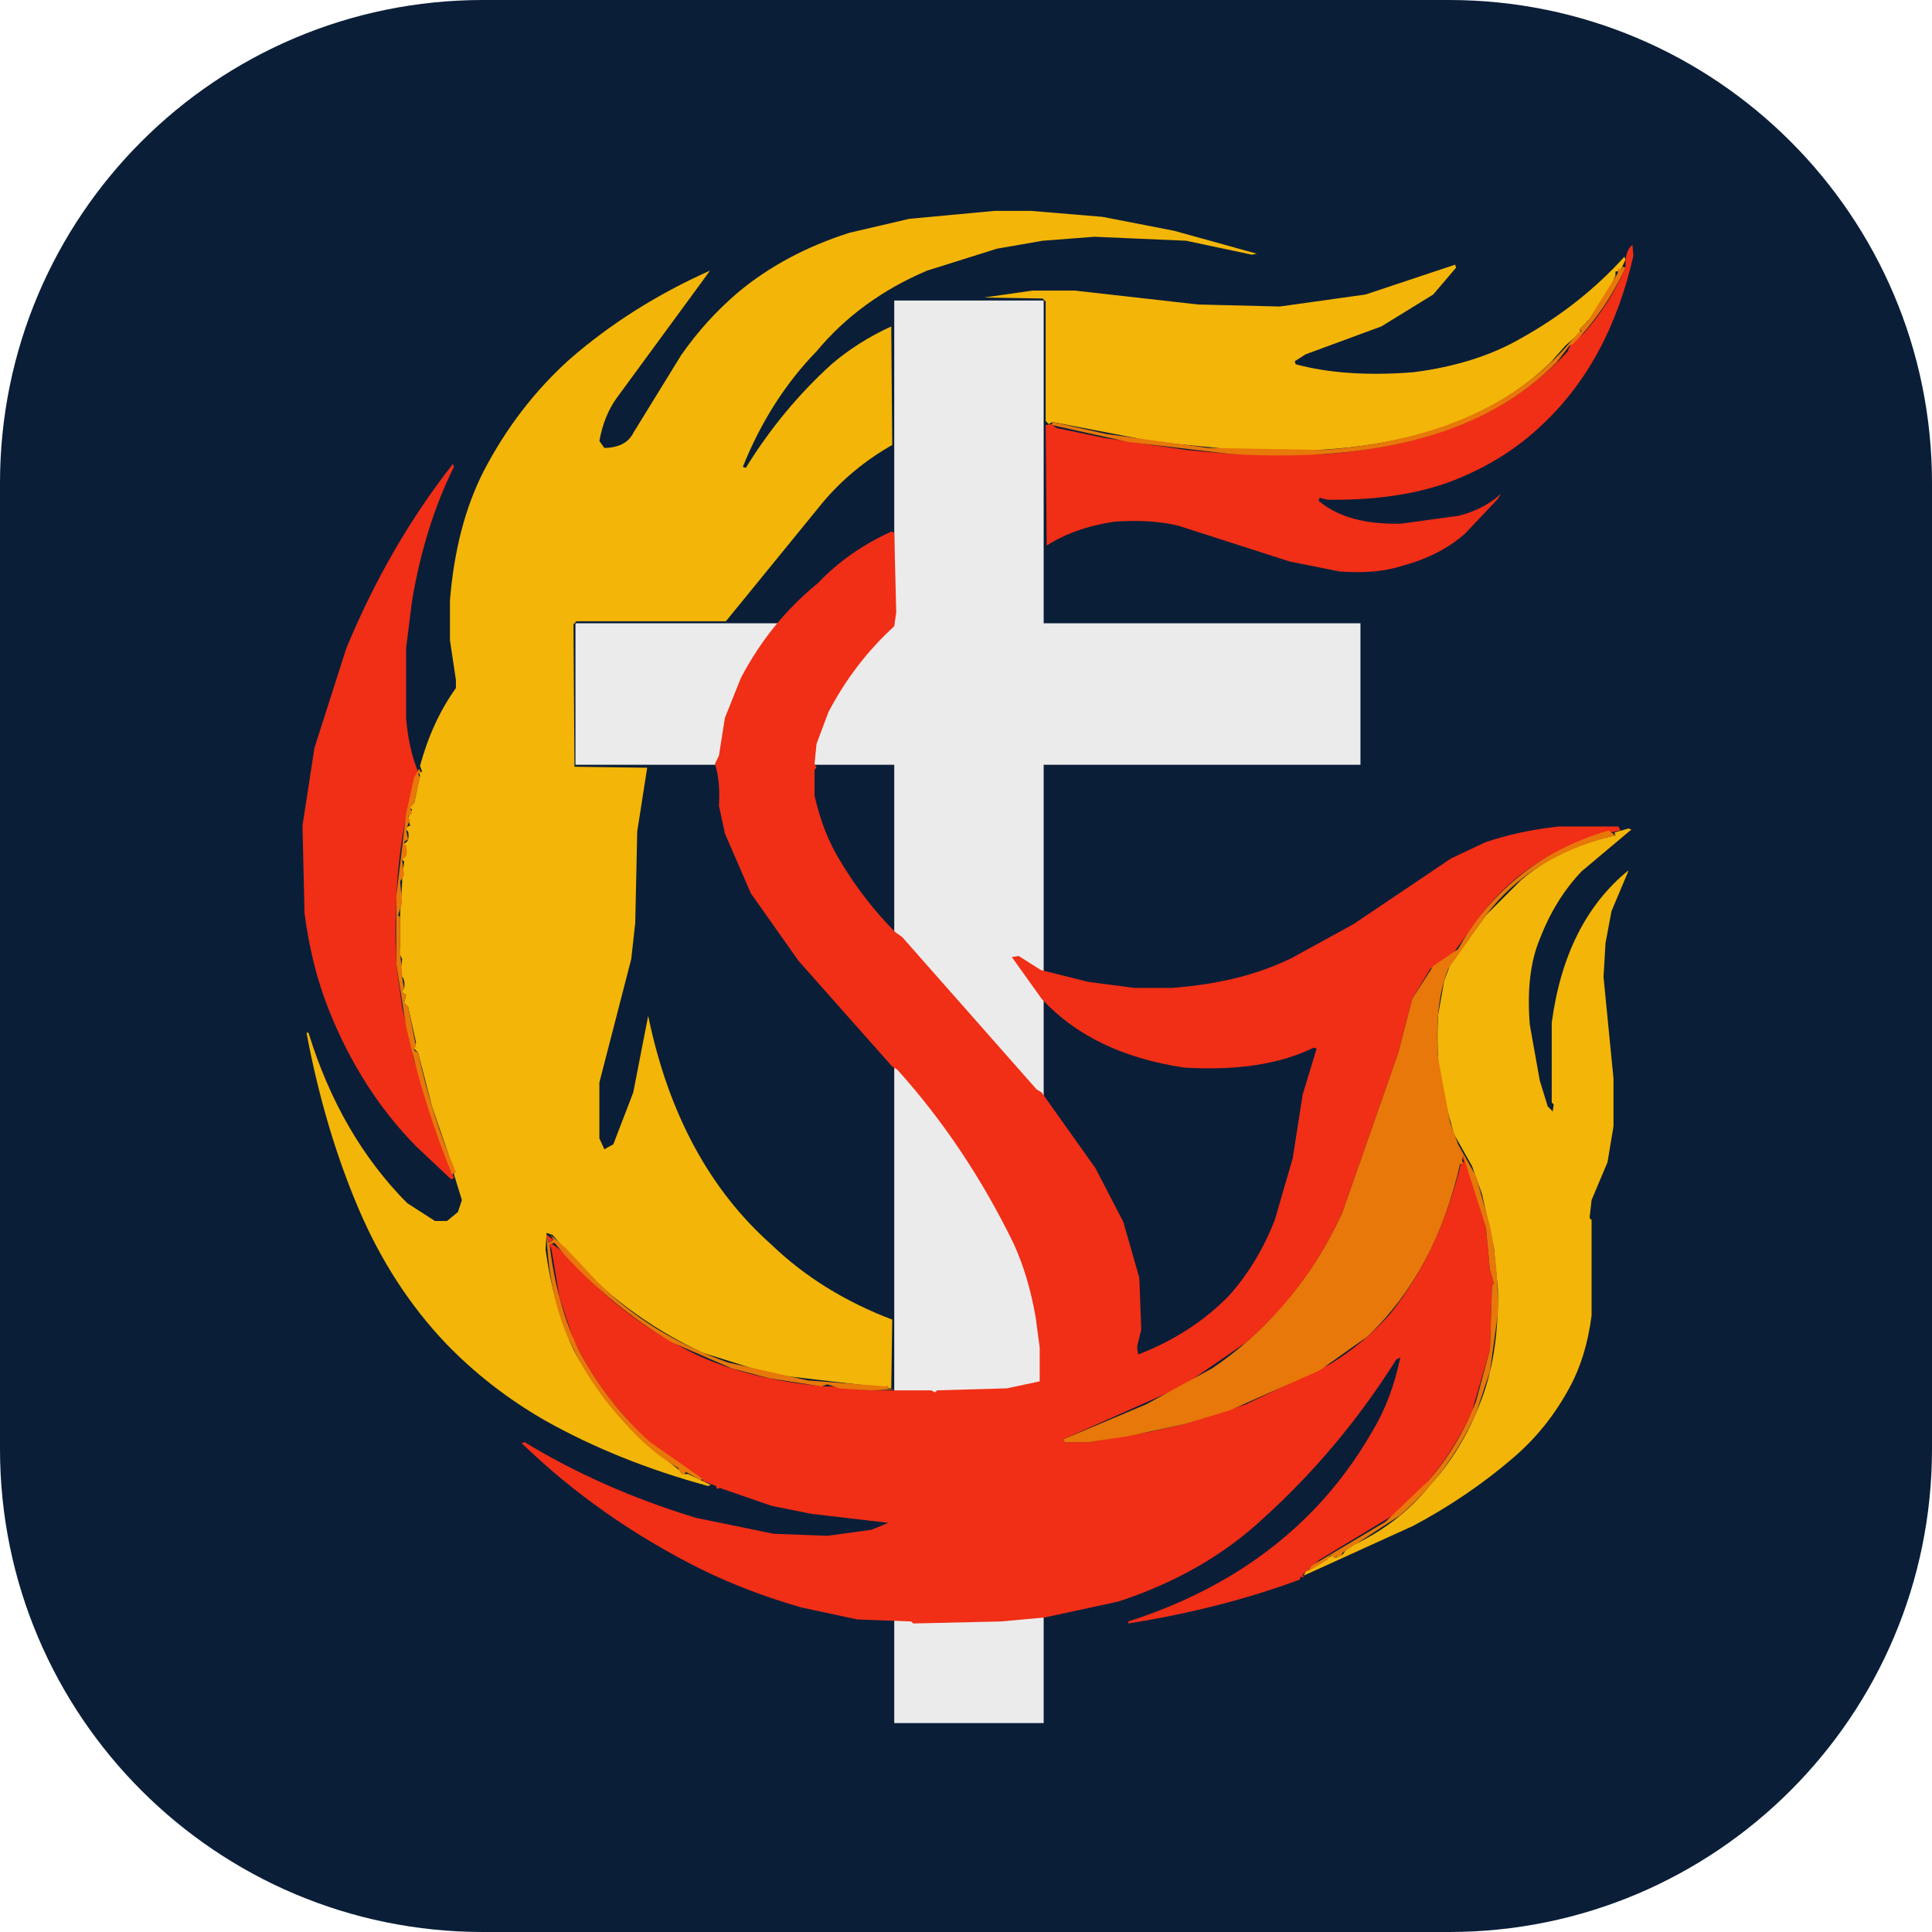
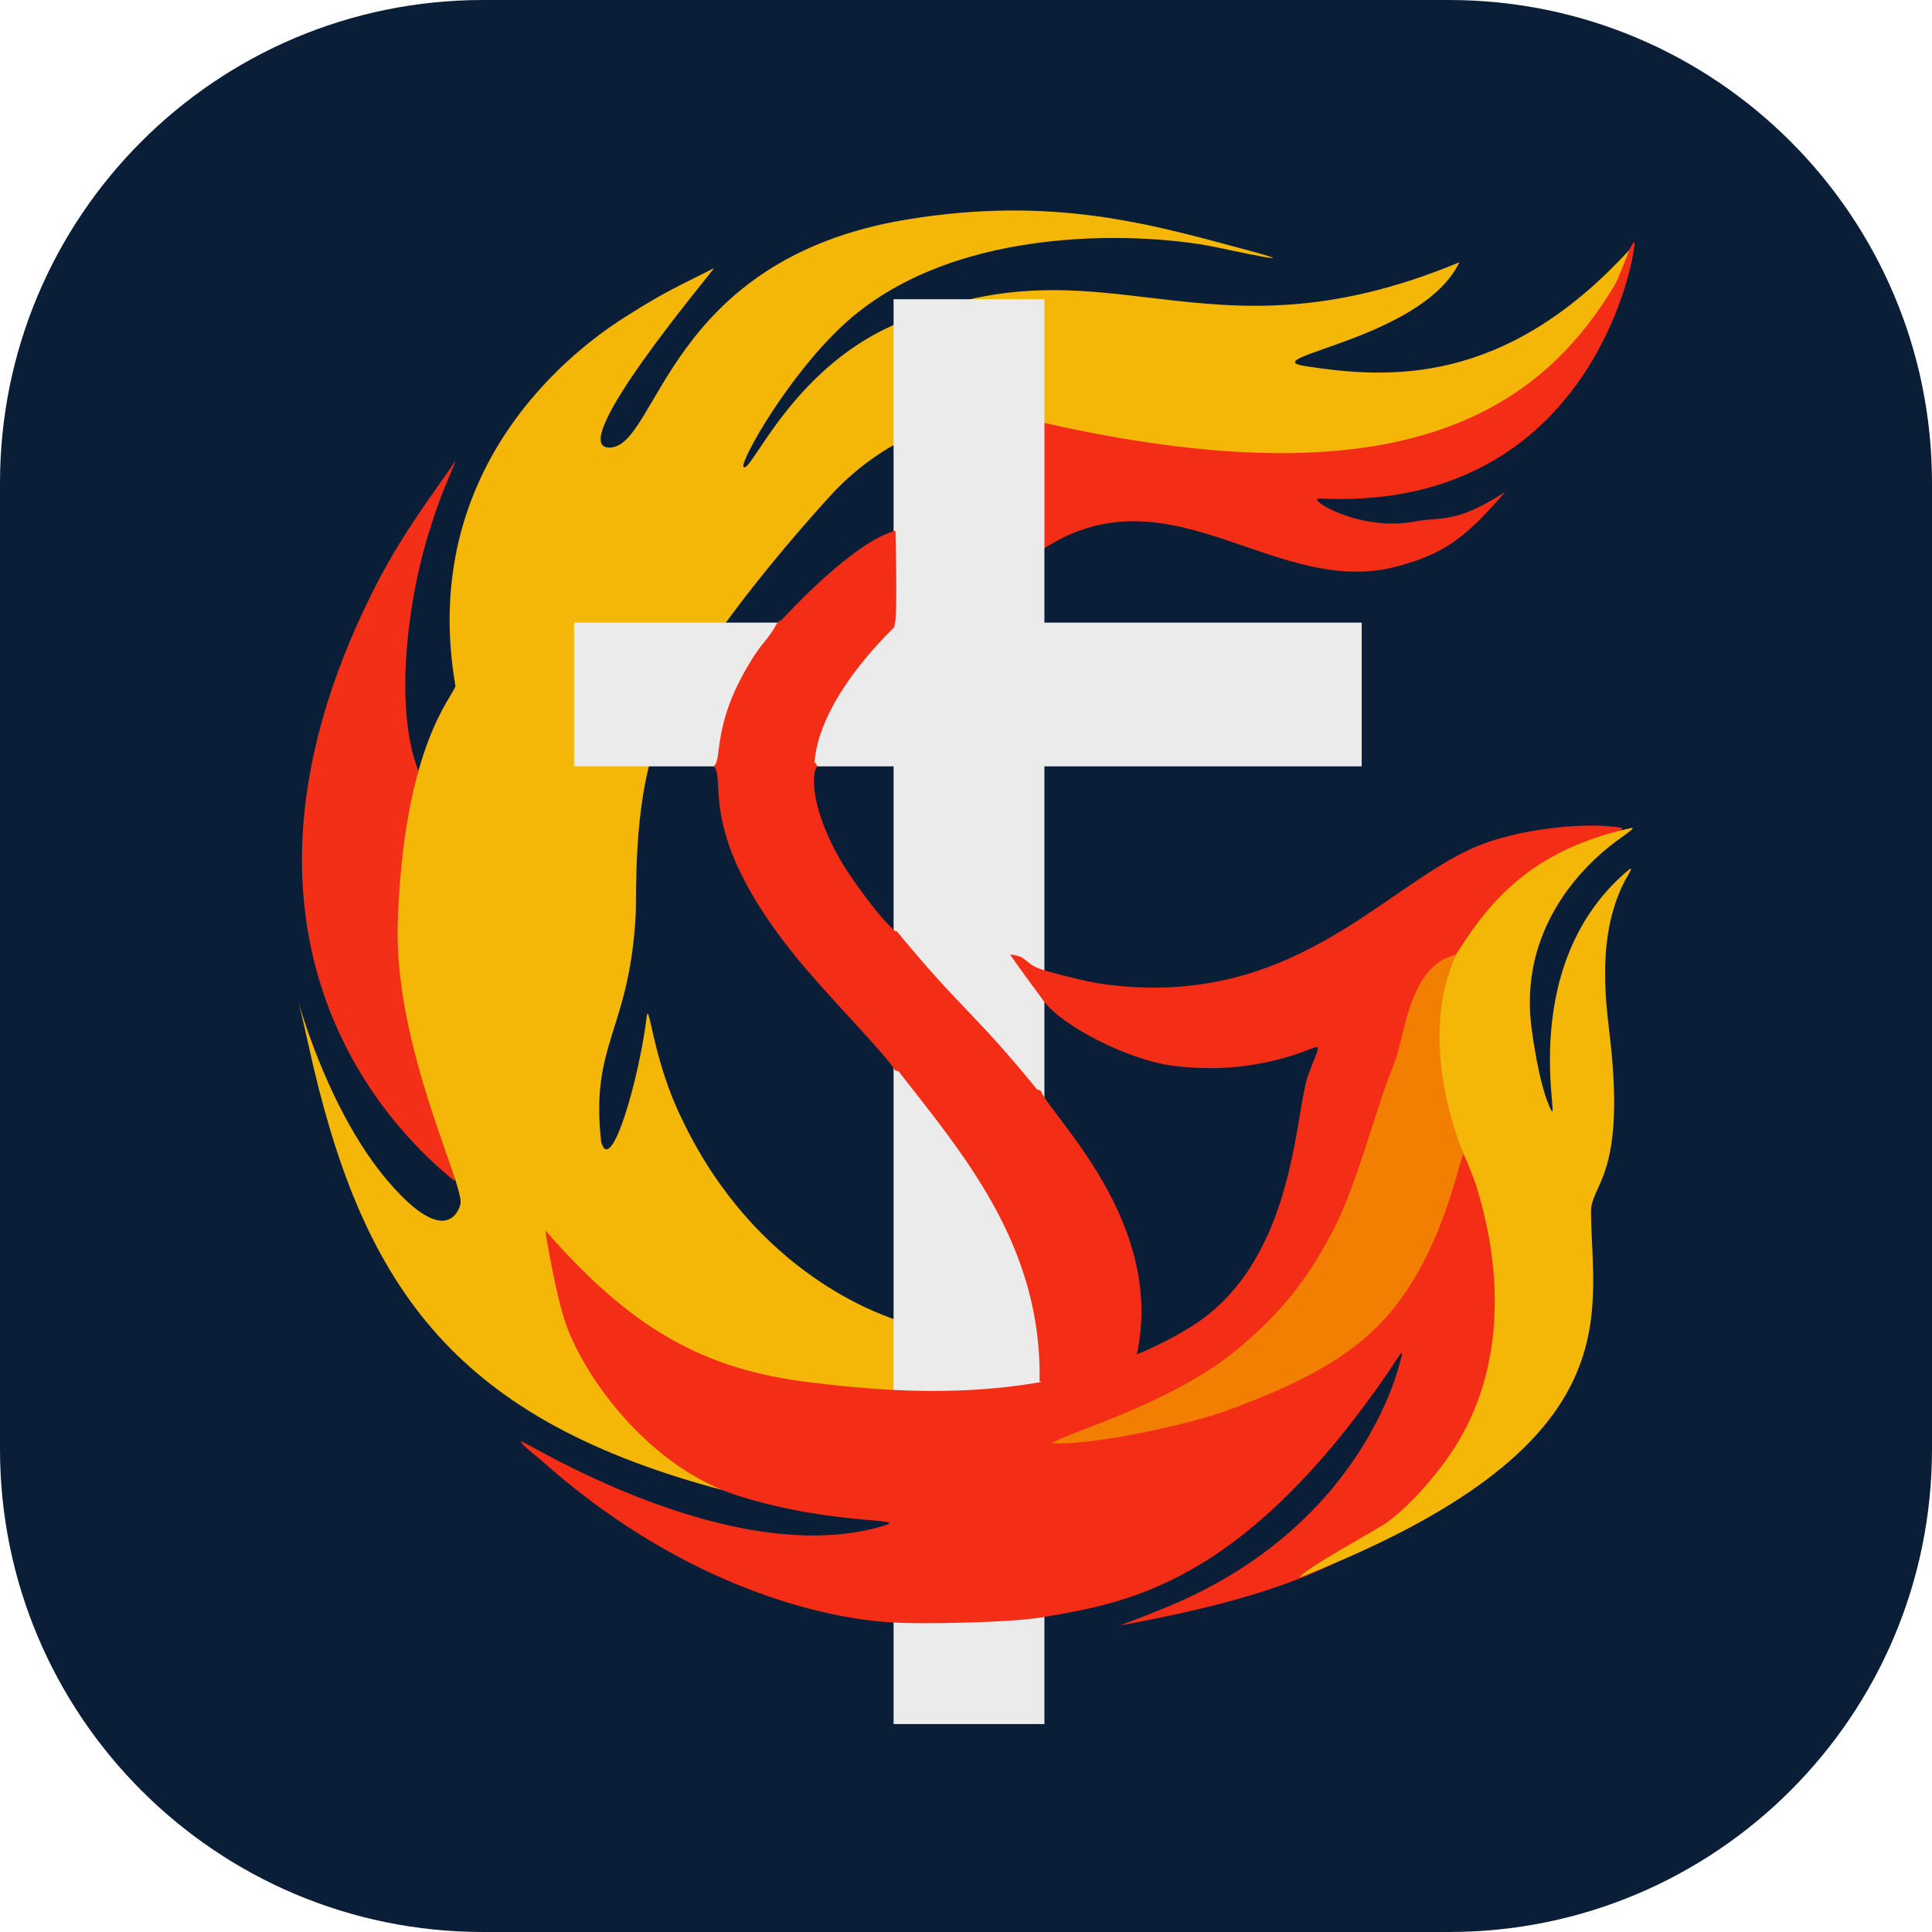
<svg xmlns="http://www.w3.org/2000/svg" viewBox="0 0 128 128" width="256" height="256" role="img" aria-label="Glossa icon, small-size version">
  <defs>
    <clipPath id="tile">
      <rect width="128" height="128" rx="32" />
    </clipPath>
  </defs>
  <g clip-path="url(#tile)">
    <rect width="128" height="128" fill="#0a1e38" />
    <g transform="translate(-1.87 -5.17) scale(0.132)">
-       <rect x="463" y="190" width="75" height="714" fill="#ebebeb" />
-       <rect x="303" y="352" width="394" height="71" fill="#ebebeb" />
-       <path fill="#f12e16" d="M 833.5 162 L 834 167.5 Q 821.8 221.3 787.5 253 Q 769.5 270 744.5 280 Q 718.7 290.2 682.5 290 L 680.5 290 L 676.5 289 L 676 290.5 Q 690.3 302.7 717.5 302 L 746.5 298 Q 759.2 294.7 767.5 287 L 766 289.5 L 749.5 307 Q 737 318 718.5 323 Q 705.4 327.4 686.5 326 L 661.5 321 L 605.5 303 Q 591.8 299.7 573.5 301 Q 553.5 304 539.5 313 L 539 252.5 L 541.5 252 L 544.5 254 L 568.5 259 L 609.5 265 L 631.5 267 L 680.5 267 Q 760.2 260.7 801 215.5 L 802.5 212 L 809 206.5 Q 821.8 192.3 830 173.5 L 830 171.5 Q 830 165 833.5 162 Z " />
-       <path fill="#f12e16" d="M 241.5 272 L 242 273.5 Q 227.4 302.9 221 340.5 L 218 364.5 L 218 399.5 Q 219.2 414.8 224 426.5 Q 210.7 466.7 213 522.5 L 216 544.5 L 222 571.5 L 242 630.5 L 240.5 631 L 223 614.5 Q 195 586 179 545.5 Q 170.5 524 167 497.5 L 166 453.5 L 172 414.5 L 188 364.5 Q 209.4 312.9 241.5 272 Z " />
-       <path fill="#f12e16" d="M 461.5 306 L 463 306.5 L 464 346.5 L 463 353.5 Q 443.1 371.6 430 396.5 L 424 412.5 L 423 422.5 L 424 424.5 L 423 425.5 L 423 438.5 Q 427.2 457.3 436 471.5 Q 447.8 491.2 463.5 507 L 467 509.5 L 534.5 586 L 537 587.5 L 564 625.5 L 578 652.5 L 586 680.5 L 587 706.5 L 585 714.5 L 585 716.5 L 585.5 719 Q 612.5 708.5 631 689.5 Q 645.4 673.4 654 651.5 L 663 620.5 L 668 588.5 L 675 565.5 L 673.5 565 Q 648.4 577.4 608.5 575 Q 562.4 568.1 537 540.5 L 522 519.5 L 525.5 519 L 536.5 526 L 560.5 532 L 583.5 535 L 602.5 535 Q 637.4 532.4 662.5 520 L 693.5 503 L 742.5 470 L 759.5 462 Q 776.2 456.2 796.5 454 L 826.5 454 L 827.5 456 L 822.5 457 L 820.5 457 Q 781.2 468.2 759 496.5 L 742.5 519 L 732 525.5 L 723 540.5 L 716 567.5 L 688 647.5 Q 670.3 686.8 639.5 713 L 607.5 735 L 548 761.5 L 548.5 763 L 560.5 763 L 590.5 758 L 608.5 754 L 639.5 744 L 681.5 724 Q 698.9 713.4 712 698.5 Q 736.6 667.6 747.5 623 L 749 622.5 L 748 619.5 L 749 619.5 L 760 655.5 L 762 676.5 L 764 683.5 L 763 684.5 L 762 716.5 L 753 747.5 Q 738.9 778.4 714.5 799 L 676.5 822 L 668 829.5 L 668.5 831 L 667 830.5 L 666.5 832 Q 627.1 846.6 580.5 854 L 580.5 853 Q 637.3 834.8 674 796.5 Q 690.6 779.1 703 757.5 Q 712.6 741.6 717 720.5 L 715 721.5 Q 686.8 766.3 648.5 801 Q 618.8 828.8 575.5 843 L 538.5 851 L 516.5 853 L 472.5 854 L 471.5 853 L 444.5 852 L 416.5 846 Q 389.7 838.3 366.5 827 Q 315.1 801.4 276 763.5 L 277.5 763 Q 316 786.5 363.5 801 L 402.5 809 L 429.5 810 L 451.5 807 L 460 803.5 L 421.5 799 L 401.5 795 L 375.5 786 L 374 786.5 L 373.5 785 L 367 782.5 L 366.5 781 Q 343.8 769.2 328 750.5 Q 312.6 733.4 302 711.5 L 295 690.5 L 291 666.5 L 288 658.5 L 292 661.5 L 290 662.5 L 298 668.5 L 309.5 681 Q 332.5 704 363.5 719 Q 391.1 731.9 428.5 735 L 430.5 735 L 450.5 737 L 452.5 737 L 481.5 737 L 483.5 738 L 484.5 737 L 519.5 736 L 536 732.5 L 536 715.5 L 534 700.5 Q 530.5 680 523 663.5 Q 499.1 614.4 464.5 576 L 462 574.5 L 415 521.5 L 391 487.5 L 378 457.5 L 375 443.5 Q 375.8 431.2 373 422.5 L 375 418.5 L 378 399.5 L 386 379.5 Q 400.8 351.3 424.5 332 Q 439.9 315.8 461.5 306 Z " />
-       <path fill="#f3b507" d="M 513.5 145 L 531.5 145 L 567.5 148 L 603.5 155 L 645 166.5 L 642.5 167 L 609.5 160 L 563.5 158 L 537.5 160 L 514.5 164 L 479.5 175 Q 445.8 189.3 424 215.5 Q 400.6 239.6 387 273.5 L 388.5 274 Q 406.6 244.6 431.5 222 Q 444.7 210.7 461.5 203 L 462 262.5 Q 441.6 274.1 427 291.5 L 378.5 351 L 303.5 351 L 302 352.5 L 302.5 424 L 339 424.5 L 334 456.5 L 333 502.5 L 331 520.5 L 315 582.5 L 315 610.5 L 317.5 616 L 322 613.5 L 332 587.5 L 339.5 549 Q 354.6 622.4 401.5 664 Q 426.5 688 462 701.5 L 461.5 736 L 401.5 729 L 366.5 718 Q 325.8 698.7 298 666.5 L 291.5 659 L 288.5 658 L 288 666.5 Q 291.9 694.6 302 716.5 Q 316.3 743.3 337.5 763 L 357.5 779 L 359.5 779 L 371 784.5 L 369.5 785 Q 324.3 772.7 287.5 752 Q 259.6 735.9 238 713.5 Q 210.7 684.8 194 645.5 Q 177 605.5 168 557.5 L 169 557.5 Q 184.9 609.1 218.5 643 L 232.5 652 L 238.5 652 L 244 647.5 L 246 641.5 L 242 628.5 L 242 626.5 L 231 594.5 L 224 567.5 L 222 565.5 L 223 562.5 L 219 544.5 L 217 542.5 L 218 538.5 Q 214.5 537 217 535.5 Q 217.8 530.2 215 528.5 L 216 520.5 L 214 516.5 L 215 515.5 L 215 499.5 L 215 497.5 L 216 482.5 L 216 480.5 L 217 471.5 Q 214.5 470 218 468.5 L 217 462.5 Q 220 461.5 219 456.5 Q 216.5 455 220 453.5 L 219 449.5 L 221 445.5 Q 218.5 444 222 442.5 L 225 428.5 L 224.5 427 L 226 426.5 L 225 423.5 Q 231.1 401.1 243 384.5 L 243 380.5 L 240 360.5 L 240 340.5 Q 243.1 302.6 257 275.5 Q 273.8 243.3 299.5 220 Q 330.4 192.9 370.5 175 L 368 178.5 L 324 238.5 Q 317.4 247.4 315 260.5 L 317.5 264 Q 328.3 263.8 332 256.5 L 356 217.5 Q 368.3 199.8 384.5 186 Q 407.9 166.4 440.5 156 L 470.5 149 L 513.5 145 Z " />
-       <path fill="#f3b507" d="M 829.5 168 L 830 169.5 L 827.5 175 L 825 175.5 L 825 177.5 Q 818.5 193.5 807 204.5 L 807.5 206 L 800 212.5 L 792.5 221 Q 741.6 270.6 635.5 265 L 594.5 261 L 542.5 251 L 540.5 252 L 539 250.5 L 539 190.5 L 537.5 189 L 508 188.5 L 532.5 185 L 553.5 185 L 615.5 192 L 656.5 193 L 699.5 187 L 744.5 172 L 745 173.5 L 733.5 187 L 707.5 203 L 669.5 217 L 664 220.5 L 664.5 222 Q 689.3 228.7 723.5 226 Q 755 222 777.5 209 Q 807.4 192.4 829.5 168 Z " />
-       <path fill="#f3b507" d="M 831.5 455 L 833 455.5 L 808 476.5 Q 794.6 490.6 787 510.5 Q 779.9 527.4 782 553.5 L 787 581.5 L 791 594.5 L 793.5 597 L 794 593.5 L 793 592.5 L 793 552.5 Q 799.8 501.8 831.5 476 L 831 477.5 L 823 496.5 L 820 512.5 L 819 529.5 L 824 580.5 L 824 604.5 L 821 622.5 L 813 641.5 L 812 650.5 L 813 651.5 L 813 699.5 Q 810.3 720.3 802 735.5 Q 790.8 756.3 773.5 771 Q 750.9 790.4 723.5 805 L 668.5 830 L 669.5 828 L 682.5 820 L 684.5 821 L 688 819.5 L 690.5 816 Q 715.8 804.8 732 784.5 Q 747.8 767.3 757 743.5 Q 766.5 720 766 686.5 L 764 665.5 L 758 638.5 L 753 624.5 L 744 608.5 L 739 590.5 Q 734.6 572.4 736 548.5 L 739 531.5 L 742 523.5 L 760 498.5 L 777.5 481 Q 795.5 465.5 822.5 459 L 825 458.5 L 824.5 457 L 831.5 455 Z " />
-       <path fill="#e77809" d="M 828.5 173 L 830 173.5 Q 819.7 195.7 803.5 212 L 802 212.5 L 795.5 221 Q 743.3 273.8 631.5 267 L 580.5 261 L 542 252.5 L 542.5 251 L 569.5 257 L 620.5 264 L 678.5 265 Q 759 259 800 213.5 L 806.5 206 L 808 205.5 L 807 204.5 L 811 200.5 L 826 176.5 L 826.5 174 L 828 174.5 L 828.5 173 Z " />
-       <path fill="#e77809" d="M 224.5 425 L 225.5 427 L 224 427.5 L 225 429.5 L 222 442.5 L 220 444.5 L 221 447.5 Q 217.5 449 220 450.5 L 218 455.5 L 219 460.5 Q 215.5 462 218 463.5 Q 219.3 469.2 216 470.5 L 217 478.5 L 215 481.5 L 216 492.5 L 214 498.5 L 215 499.5 L 215 515.5 L 215 517.5 L 216 527.5 L 216 529.5 L 217 535.5 Q 214.5 537 218 538.5 L 217 542.5 L 219 544.5 L 223 564.5 Q 220.5 566 224 567.5 Q 231.1 599.9 243 627.5 L 241 628.5 Q 226.9 594.1 218 554.5 L 213 522.5 L 213 489.5 L 218 447.5 L 222 429.5 L 224.5 425 Z " />
-       <path fill="#e77809" d="M 821.5 456 L 825 458.5 L 822.5 459 Q 782 469.5 760 498.5 L 741 525.5 Q 734 543.5 736 570.5 L 742 602.5 L 746 613.5 L 755 629.5 L 762 654.5 Q 766.2 674.3 766 698.5 L 762 727.5 L 755 748.5 Q 740.9 779.4 716.5 800 L 688 818.5 L 687.5 820 L 683.5 821 Q 682 818.5 680.5 822 L 670.5 828 L 672.5 825 L 709.5 803 L 731 782.5 Q 746 765.5 755 742.5 L 762 716.5 L 763 684.5 L 764 683.5 L 762 676.5 L 760 655.5 L 748.5 619 L 748 621.5 L 748.5 623 L 747 623.5 Q 734.6 677.6 700.5 710 L 676.5 727 L 631.5 747 L 608.5 754 L 580.5 760 L 560.5 763 L 548.5 763 L 548 761.5 L 589.5 744 L 622.5 726 Q 642.5 712.5 658 694.5 Q 676 674 688 647.5 L 716 567.5 L 723 540.5 L 733.5 524 L 746 515.5 Q 757.7 494.7 775.5 480 Q 794.5 464 821.5 456 Z " />
-       <path fill="#e77809" d="M 288.5 659 L 289.5 663 L 292 661.5 L 290.5 659 L 298 665.5 L 313.5 682 Q 340 709 379.5 723 L 419.5 732 L 458.5 735 L 460 734.5 L 459.5 736 L 463 736.5 L 452.5 737 L 450.5 737 L 435.5 736 L 429.5 734 L 426.5 735 L 400.5 731 L 381.5 726 L 351.5 713 Q 321.2 694.8 298 669.5 L 292.5 663 L 290 663.5 Q 293.6 694.4 305 717.5 Q 319.2 743.9 340.5 763 L 367 781.5 L 365.5 782 L 358.5 778 Q 356.5 781 354.5 776 Q 339.2 766.8 328 753.5 Q 309.4 734.1 298 707.5 Q 289.5 685.9 288.5 659 Z " />
+       <path fill="#f32f17" d="M223.85 425.3C223.87 425.34 251.63 476.12 256.11 526.38C260.82 579.25 242.24 631.74 242.19 631.88C233.3 623.98 103.52 526.77 203.17 332.33C216.41 306.5 232.89 285.04 239.41 275.37C250.1 259.51 231.89 287.07 222.84 332.57C221.4 339.84 211.16 391.31 223.85 425.3Z" />
+       <path fill="#f42e16" d="M801.76 212.77C811.75 204.36 833.59 159.65 834.48 160.6C835.98 162.2 815.7 296.28 676.48 289.39C669 289.02 696.19 306.36 724.55 300.89C737.67 298.36 744.73 302.3 769.64 286.05C750.83 307.89 739.88 317.18 714.56 323.67C648.38 340.61 591.92 260.54 520.16 328.83C520 328.14 531.13 269.25 531.43 229.68C533.97 227.47 701.97 296.78 801.76 212.77Z" />
+       <path fill="#f4b707" d="M537.71 251.31C484.55 239.29 446.71 270.69 431.07 287.83C401.35 320.41 356.16 375.47 343.37 411.89C331.79 444.84 333.77 488.69 333.23 498.48C330.01 556.79 310.27 562.96 315.93 612.44C320.92 629.86 335.11 579.77 338.74 549.6C339.8 540.79 341.64 567.9 353.88 595.33C389.62 675.36 452.26 697.53 463.78 701.61C464.46 721.03 463.94 720.93 463.99 740.46C464.11 781.91 424.41 800.14 372.4 785.87C240.2 749.57 195.13 683.05 168.96 563.52C155.8 503.44 168.95 585.47 208.96 632.1C238.22 666.21 244.62 646.43 245.26 643.45C247.33 633.83 211.71 564.2 213.8 502.15C216.8 413.27 241.5 388.94 242.75 383.5C222.43 265.11 314.86 206.54 328.69 197.78C349.24 184.75 355.72 182.38 372.52 173.77C371.93 175.4 296.02 265.13 320.52 263.81C344.62 262.5 348.97 169.12 469.47 149.32C542.75 137.28 592.19 151.87 637.29 163.91C678.38 174.88 626.43 163.64 625.51 163.44C592.22 156.25 495.79 149.86 438.88 200.94C410.28 226.62 385.28 271.16 387.38 273.5C390.9 277.41 410.9 225.3 462.35 202.42C569.71 154.69 615.73 225.24 746.66 170.8C728.14 209.57 642.39 218.74 669.37 222.93C710.89 229.37 769.25 232.99 831.67 164.9C831.88 165.45 825.7 180.32 825.12 181.3C785.04 249.36 711.65 290.64 537.71 251.31Z" />
+       <path fill="#ebebeb" d="M462.66 423.81C462.66 423.81 302.31 423.81 302.31 423.81C302.31 423.81 302.31 351.68 302.31 351.68C302.31 351.68 462.66 351.68 462.66 351.68C462.66 351.68 462.66 189.36 462.66 189.36C462.66 189.36 538.37 189.36 538.37 189.36C538.37 189.36 538.37 351.68 538.37 351.68C538.37 351.68 697.62 351.68 697.62 351.68C697.62 351.68 697.62 423.81 697.62 423.81C697.62 423.81 538.37 423.81 538.37 423.81C538.37 423.81 538.37 904.49 538.37 904.49C538.37 904.49 462.66 904.49 462.66 904.49C462.66 904.49 462.66 423.81 462.66 423.81Z" />
+       <path fill="#f42e16" d="M420.43 732.95C464.65 738.36 545.52 745.96 611.66 705.24C662.36 674.04 663.84 603.85 669.91 581.61C672.26 572.99 677.89 563.66 674.53 564.69C670.52 565.93 642.76 579.37 602.57 574.04C579.95 571.05 547.17 553.92 538.14 541.77C538.04 541.64 522.48 520.57 521.17 518.26C530.11 519.14 528.17 522.63 536.35 525.53C540.03 526.83 558.37 531.78 567.55 533.05C661.18 545.98 706.34 486.41 752.39 465.27C776.44 454.24 813.57 451.66 828.47 454.77C822.13 466.81 765.23 490.43 755.77 524.05C747.35 553.98 771.05 639.81 772.05 695.21C772.83 738.21 761.76 748.51 747.64 769.56C713.86 819.94 659.34 839.74 576.4 855C576.4 855 591.75 849.19 601.34 845.16C700.17 803.62 716.91 722.37 717.19 721.48C719.75 713.39 714.84 722.27 710.06 729.19C636.48 835.61 578.67 843.65 537.7 850.85C521.66 853.67 475.93 854.35 463.89 853.57C460.29 853.34 376.2 852.31 286.39 772.62C283.16 769.75 274.69 763.45 275.92 762.63C276.92 761.97 380.74 827.7 457.27 805.13C472.18 800.74 433.83 805.15 385.6 790.22C339.75 776.01 307.83 730.45 298.47 704.51C292.94 689.2 287.66 656.45 287.95 656.78C331.06 706.31 367.48 726.48 420.43 732.95Z" />
+       <path fill="#f4b707" d="M743.52 520.51C757.96 497.87 777.52 466.89 832.37 454.87C835.58 454.17 832.23 456.33 828.33 459.28C825.43 461.47 774.78 494.03 782.91 555.44C783.32 558.6 786.42 582.01 791.75 594.3C799.97 613.24 772.22 526.88 830.57 476.63C835.68 472.23 830.78 478.58 827.99 484.74C814.93 513.66 820.9 546.63 822.74 564.47C829.51 630.16 812.6 633.59 812.71 647.5C813.11 699.69 834.75 764.87 666.54 830.9C668.22 826.84 705.79 806.75 710.84 802.91C723.79 793.05 733.26 781 738.75 773.69C781.62 716.56 758.5 646.56 755.77 636.42C754.69 632.39 750.88 623.11 748.76 618.26C745.66 611.18 719.4 558.31 743.52 520.51Z" />
+       <path fill="#f27e02" d="M745.12 518.26C725.65 560.08 745.69 611.24 748.76 618.26C745.94 622.58 736.3 679.68 699.43 710.51C695.23 714.02 677.87 730.46 627.34 748.01C605.42 755.63 559.57 764.82 541.91 763.54C552.2 757.19 604.8 743.21 638.69 713.52C661.15 693.84 671.59 678.56 682.79 657.65C695.29 634.32 704.96 594.32 713.68 573.59C719.58 559.56 720.75 523.94 745.12 518.26Z" />
+       <path fill="#f42e16" d="M535.93 732.55C537.37 664.26 497.1 617.94 465.18 576.88C465.1 576.77 465.18 576.88 463.47 576.5C459.66 569.29 429 538.56 412.73 518.32C363.88 457.57 378.73 431.38 372.51 423.63C376.95 419.96 371.21 402.33 391.81 369.69C397.77 360.23 399.03 361.23 404.56 351.36C405.18 351.04 405.8 350.72 406.42 350.4C410.37 346.13 442.92 310.96 463.63 305.53C464.51 347.18 463.87 353.04 462.49 354.49C459.36 357.75 425.68 389.64 422.99 421.52C422.99 421.52 424.36 423.49 424.48 423.66C420.36 428.18 422.24 451.72 441.95 480.18C443.5 482.41 455.51 499.76 463.5 506.53C463.5 506.53 464.26 506.54 464.26 506.54C498.1 547.6 501.03 544.89 534.8 586.08C534.8 586.08 536.33 586.46 536.47 586.49C541.97 600.35 606.35 659.15 581.33 731.16C570.3 738.3 546.96 734.52 535.93 732.55Z" />
    </g>
  </g>
</svg>
